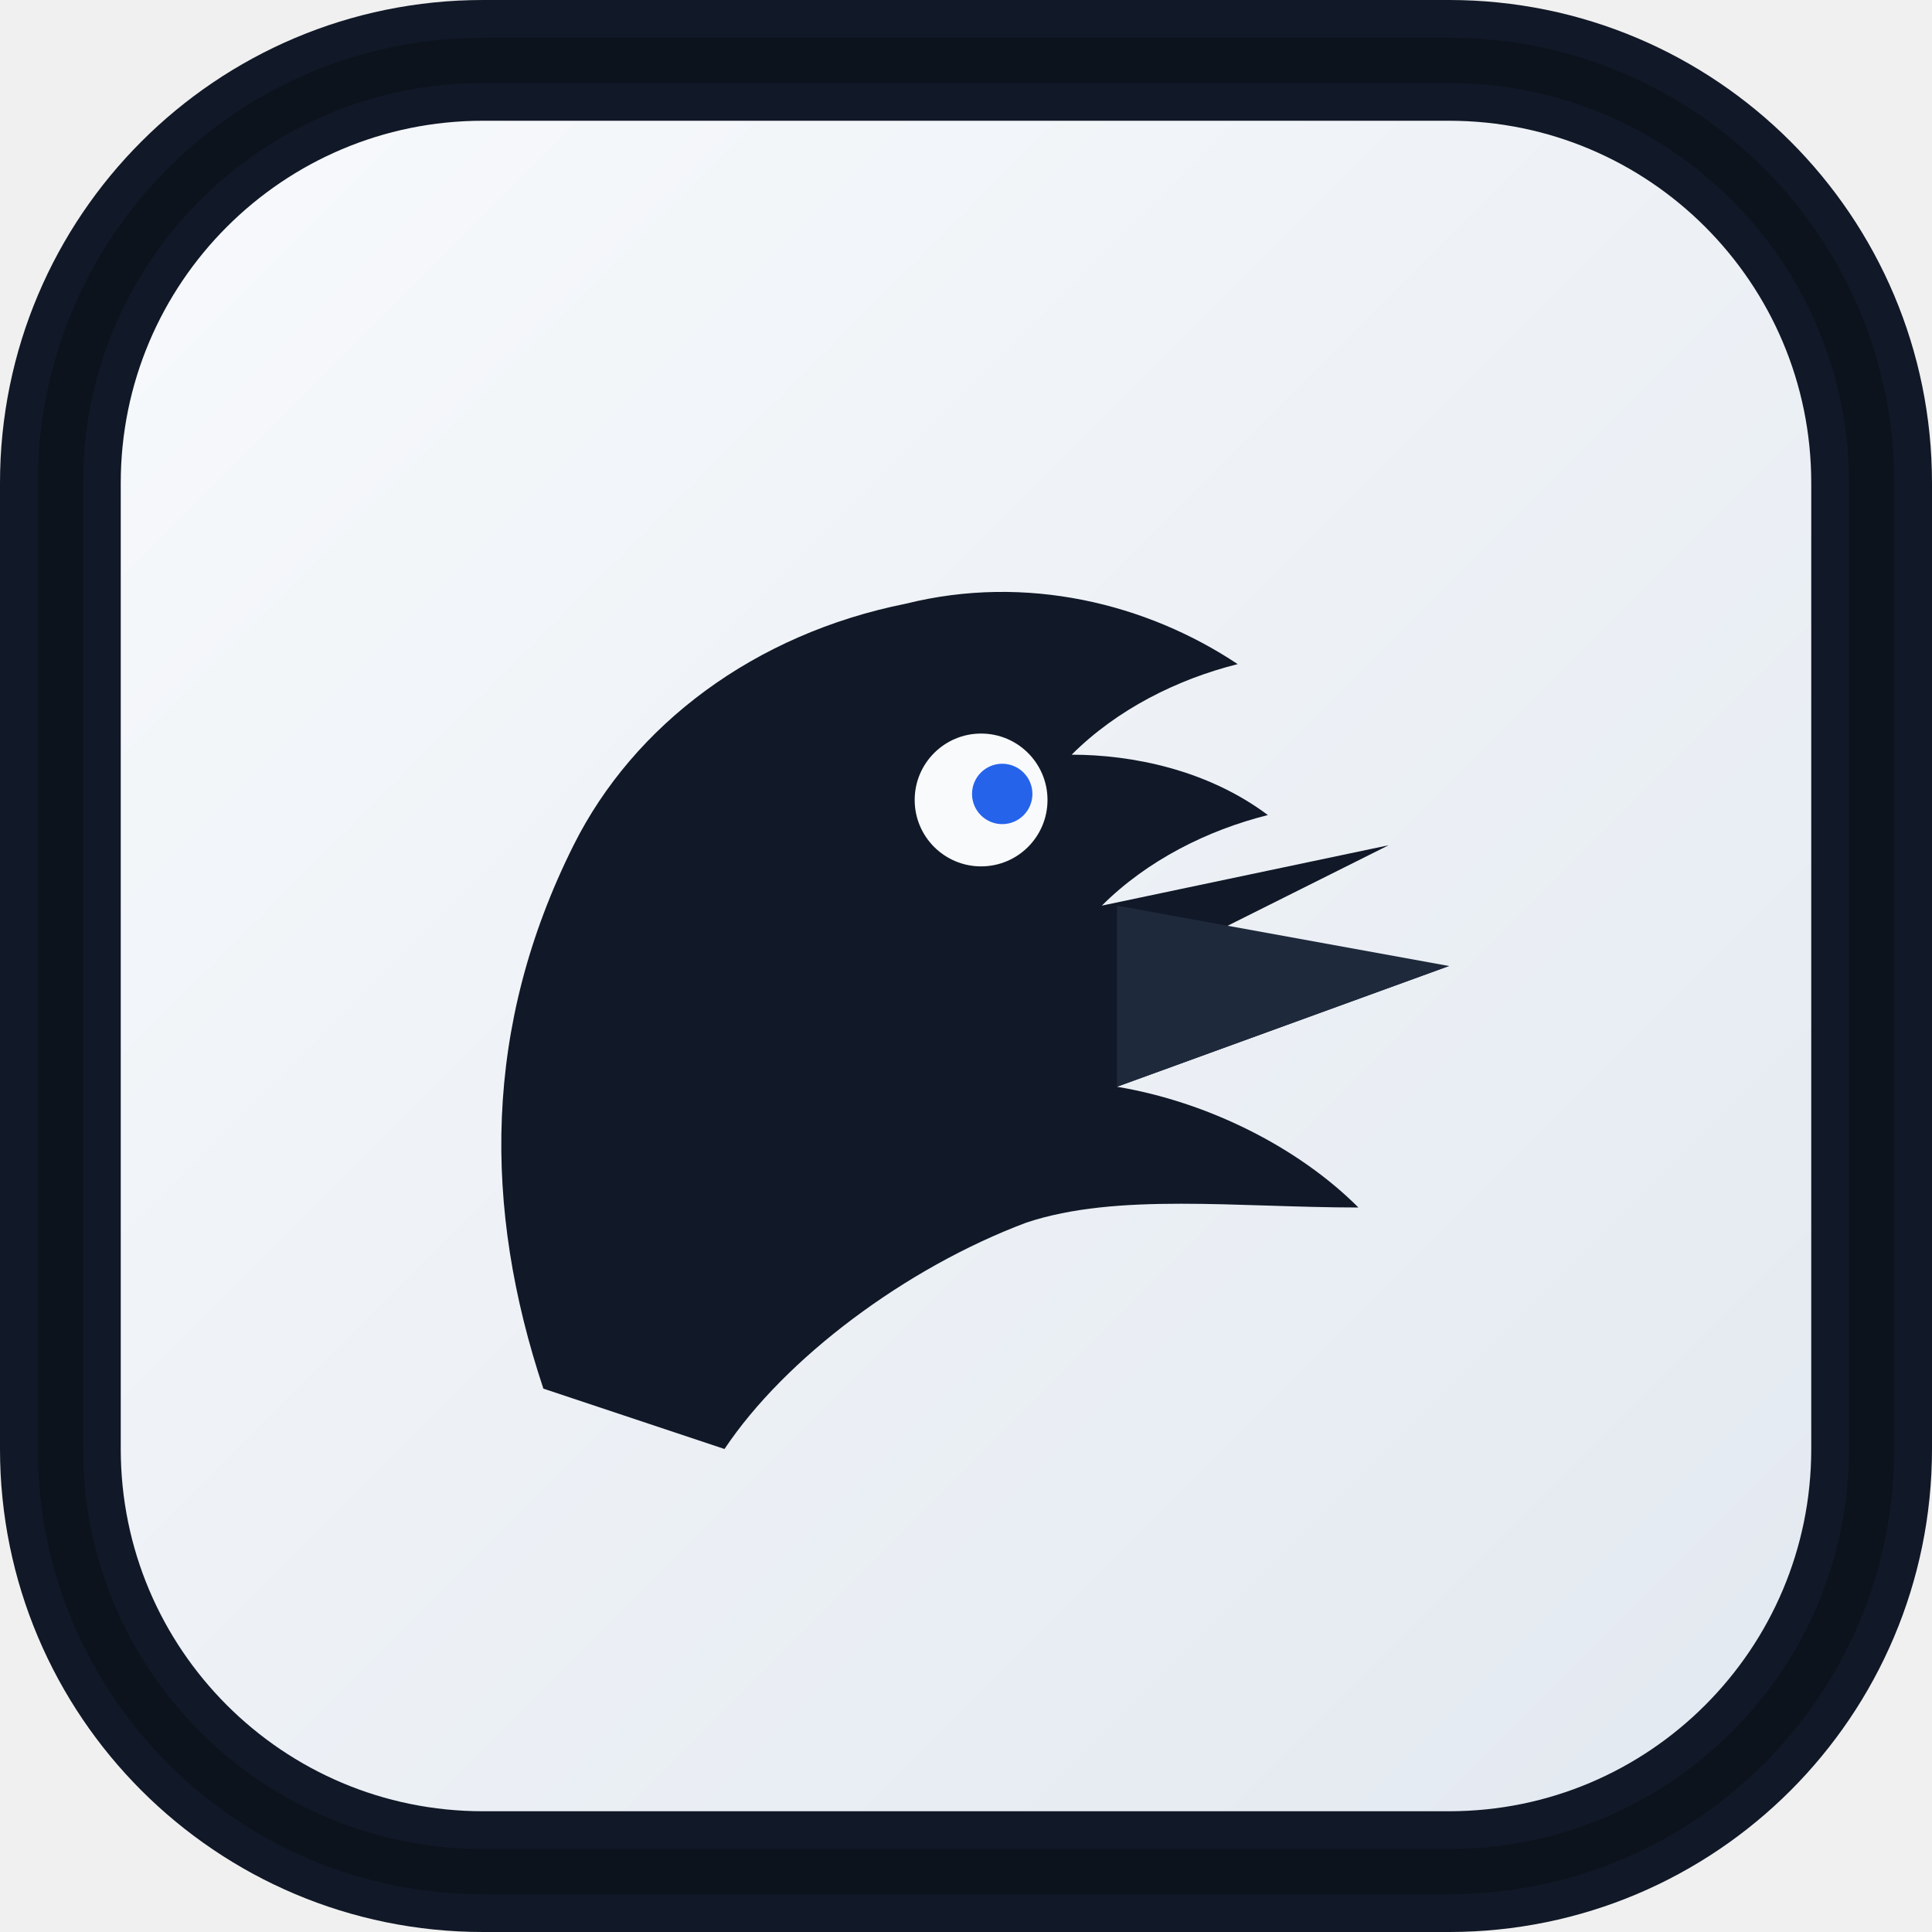
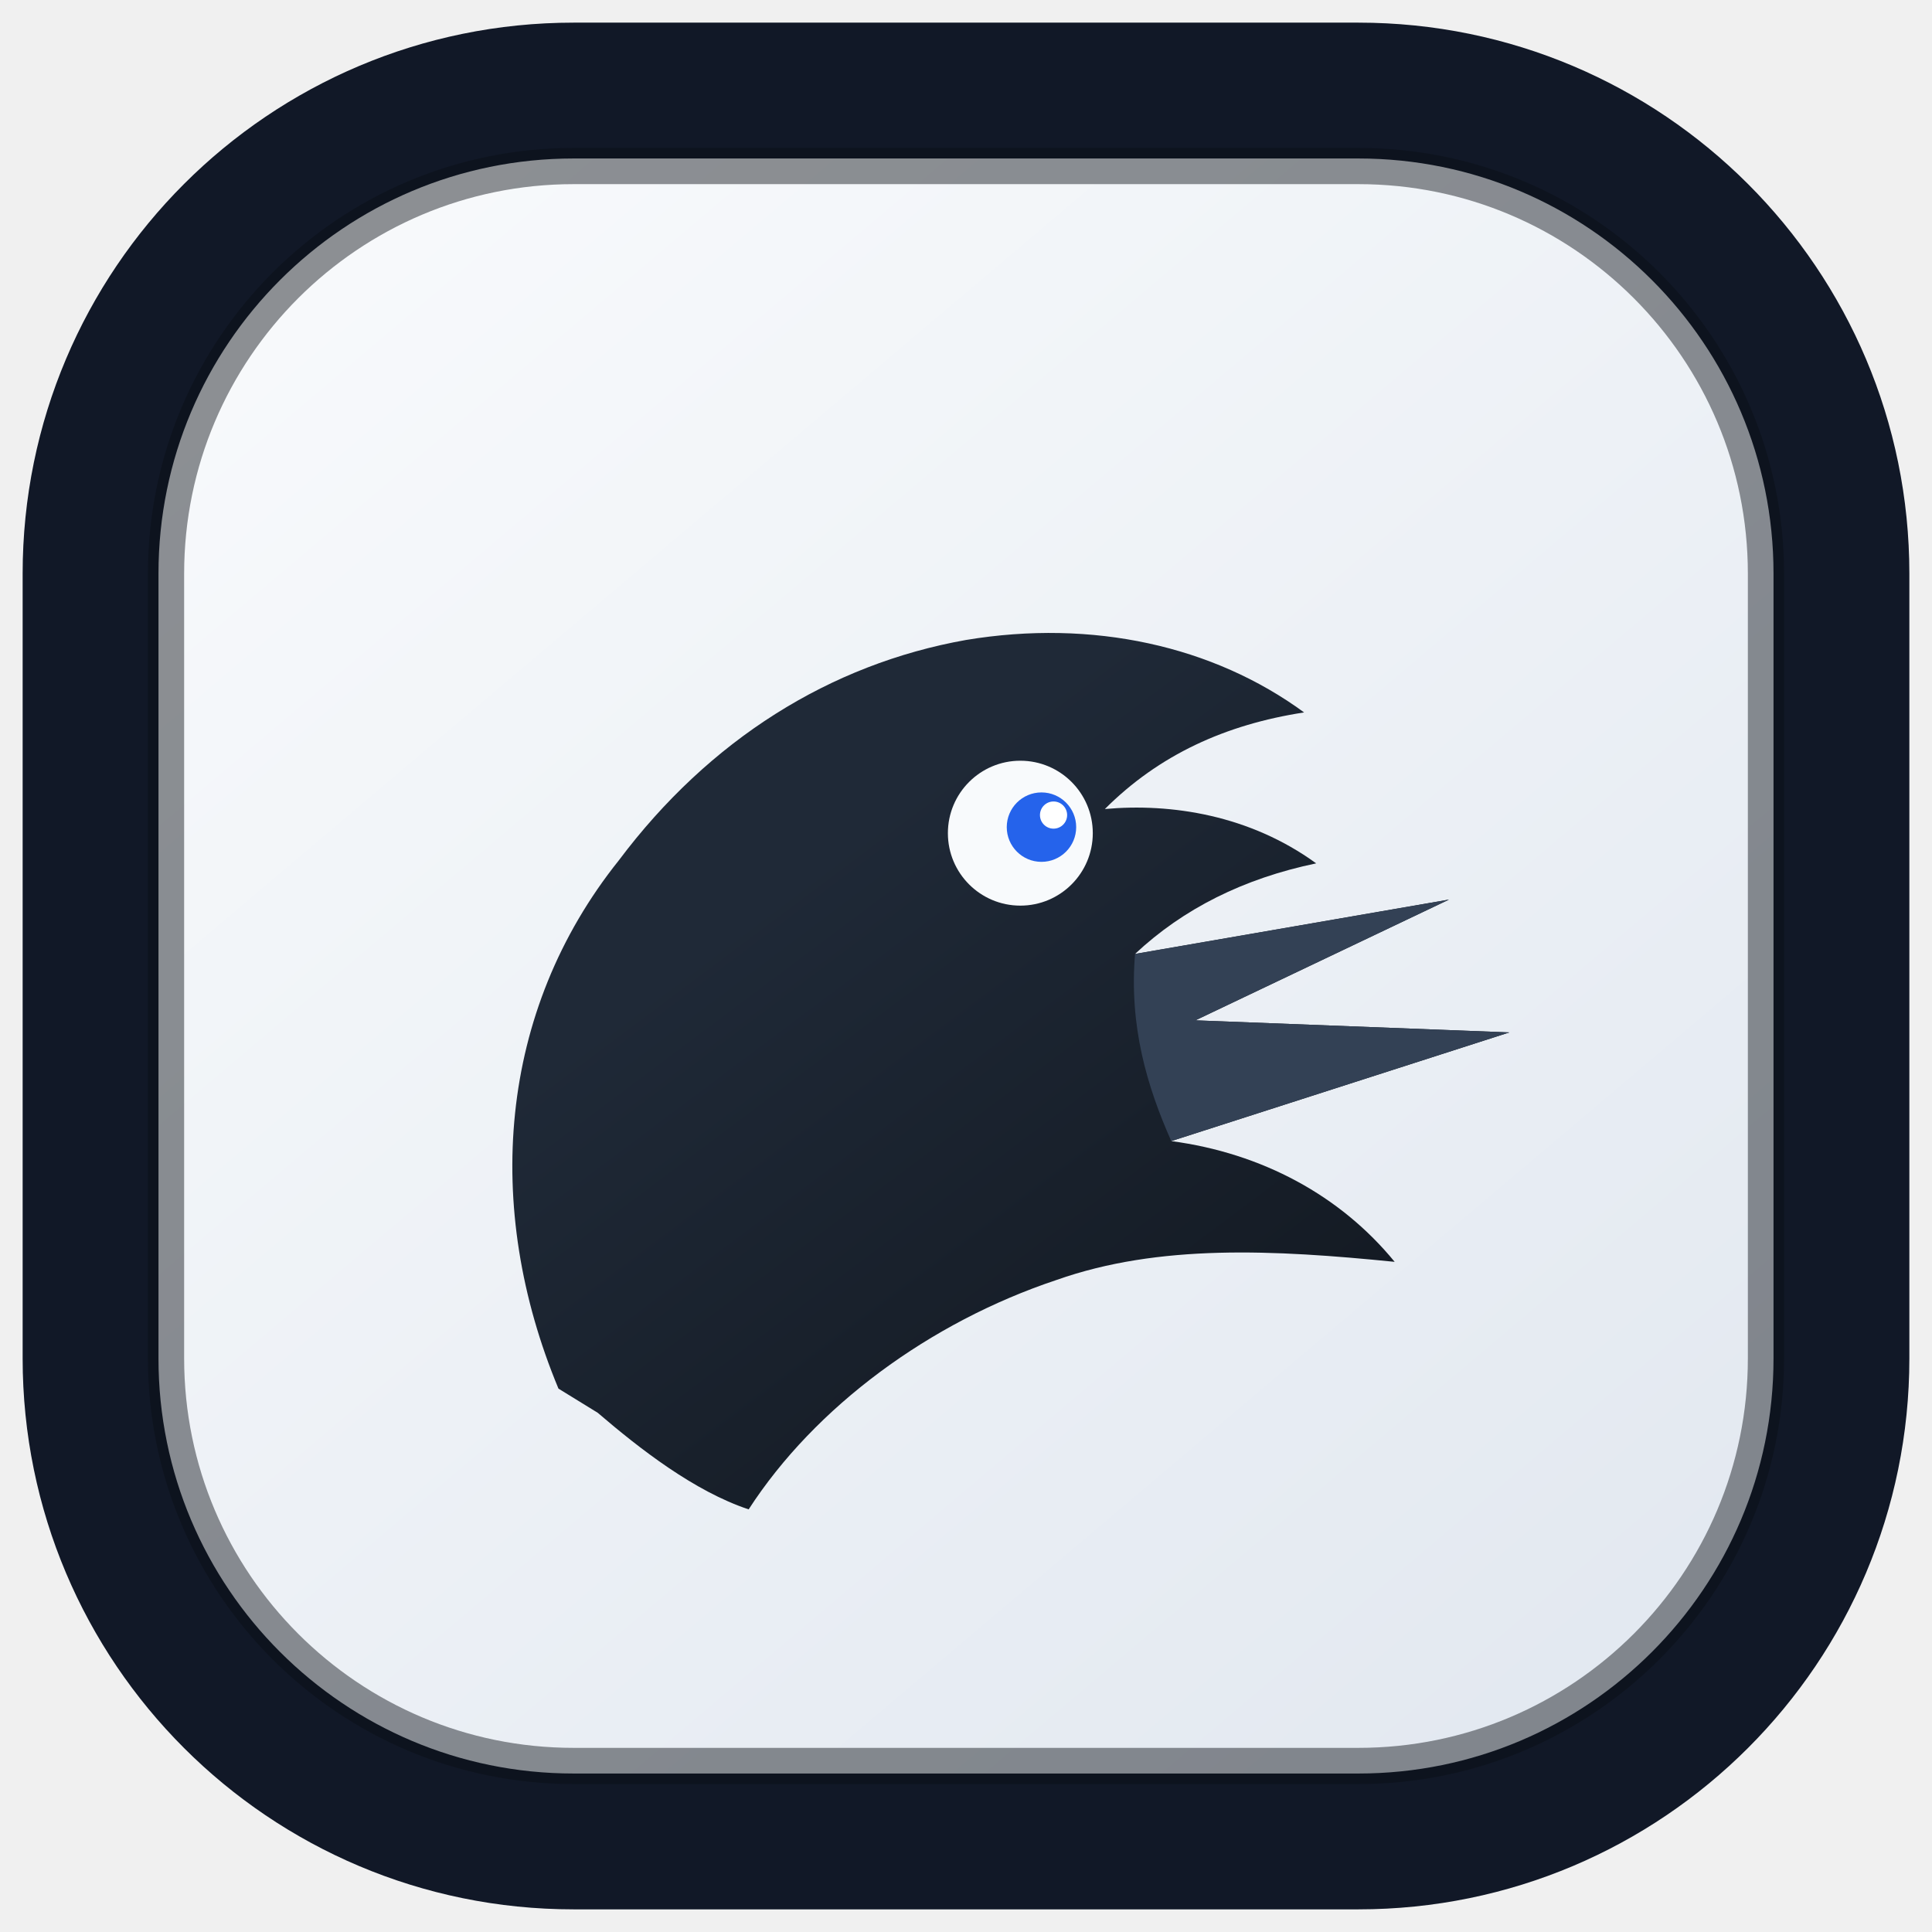
- <svg xmlns="http://www.w3.org/2000/svg" viewBox="0 0 64 64">
+ <svg xmlns="http://www.w3.org/2000/svg" viewBox="0 0 64 64" fill="none">
  <defs>
-     <linearGradient id="bg" x1="0" y1="0" x2="1" y2="1">
+     <linearGradient id="plate" x1="10" y1="6" x2="54" y2="58" gradientUnits="userSpaceOnUse">
      <stop offset="0%" stop-color="#F8FAFC" />
      <stop offset="100%" stop-color="#E2E8F0" />
    </linearGradient>
+     <linearGradient id="eagle" x1="18" y1="14" x2="42" y2="46" gradientUnits="userSpaceOnUse">
+       <stop offset="0%" stop-color="#1F2937" />
+       <stop offset="100%" stop-color="#0B0F14" />
+     </linearGradient>
  </defs>
-   <rect x="2" y="2" width="60" height="60" rx="14" fill="url(#bg)" stroke="#111827" stroke-width="4" />
-   <rect x="2" y="2" width="60" height="60" rx="14" fill="none" stroke="#0B0F14" stroke-width="1.5" stroke-opacity="0.5" />
-   <g transform="translate(10,12)">
-     <path d="M8 34 C6 28, 6 22, 9 16 C11 12, 15 9, 20 8 C24 7, 28 8, 31 10 C29 10.5, 27 11.5, 25.5 13 C27.5 13, 30 13.5, 32 15 C30 15.5, 28 16.5, 26.5 18 L36 16 L28 20 L38 20 L27 24 C30 24.5, 33 26, 35 28 C31 28, 27 27.5, 24 28.5 C20 30, 16 33, 14 36 Z" fill="#111827" />
-     <path d="M27 18 L38 20 L27 24 Z" fill="#1E293B" />
-     <circle cx="22.5" cy="14.5" r="2.2" fill="#F8FAFC" />
-     <circle cx="23.2" cy="14.3" r="1" fill="#2563EB" />
+   <rect x="3" y="3" width="58" height="58" rx="16" fill="url(#plate)" />
+   <rect x="3" y="3" width="58" height="58" rx="16" stroke="#111827" stroke-width="4.5" />
+   <rect x="5.5" y="5.5" width="53" height="53" rx="13.5" stroke="#0B0F14" stroke-opacity="0.45" stroke-width="1.2" />
+   <g transform="translate(11,13)">
+     <path d="M7.5 33C5 27 5.5 20.5 9.5 15.5C12.5 11.5 16.5 9 21 8.2C25.2 7.5 29.2 8.4 32.2 10.6C29.6 11 27.4 12 25.6 13.8C27.8 13.6 30.4 14 32.6 15.6C30.2 16.1 28.2 17.1 26.6 18.6L37 16.8L28.6 20.8L39 21.2L27.8 24.8C30.8 25.2 33.4 26.6 35.2 28.8C31.2 28.4 27.4 28.2 24 29.4C19.8 30.8 16 33.6 13.8 37C12 36.4 10.2 35 8.8 33.8Z" fill="url(#eagle)" />
+     <path d="M26.6 18.6L37 16.8L28.6 20.8L39 21.2L27.8 24.8C27 23 26.4 21 26.6 18.6Z" fill="#334155" />
+     <circle cx="22.8" cy="14.6" r="2.4" fill="#F8FAFC" />
+     <circle cx="23.5" cy="14.4" r="1.15" fill="#2563EB" />
+     <circle cx="23.9" cy="14.0" r="0.45" fill="#FFFFFF" />
  </g>
</svg>
